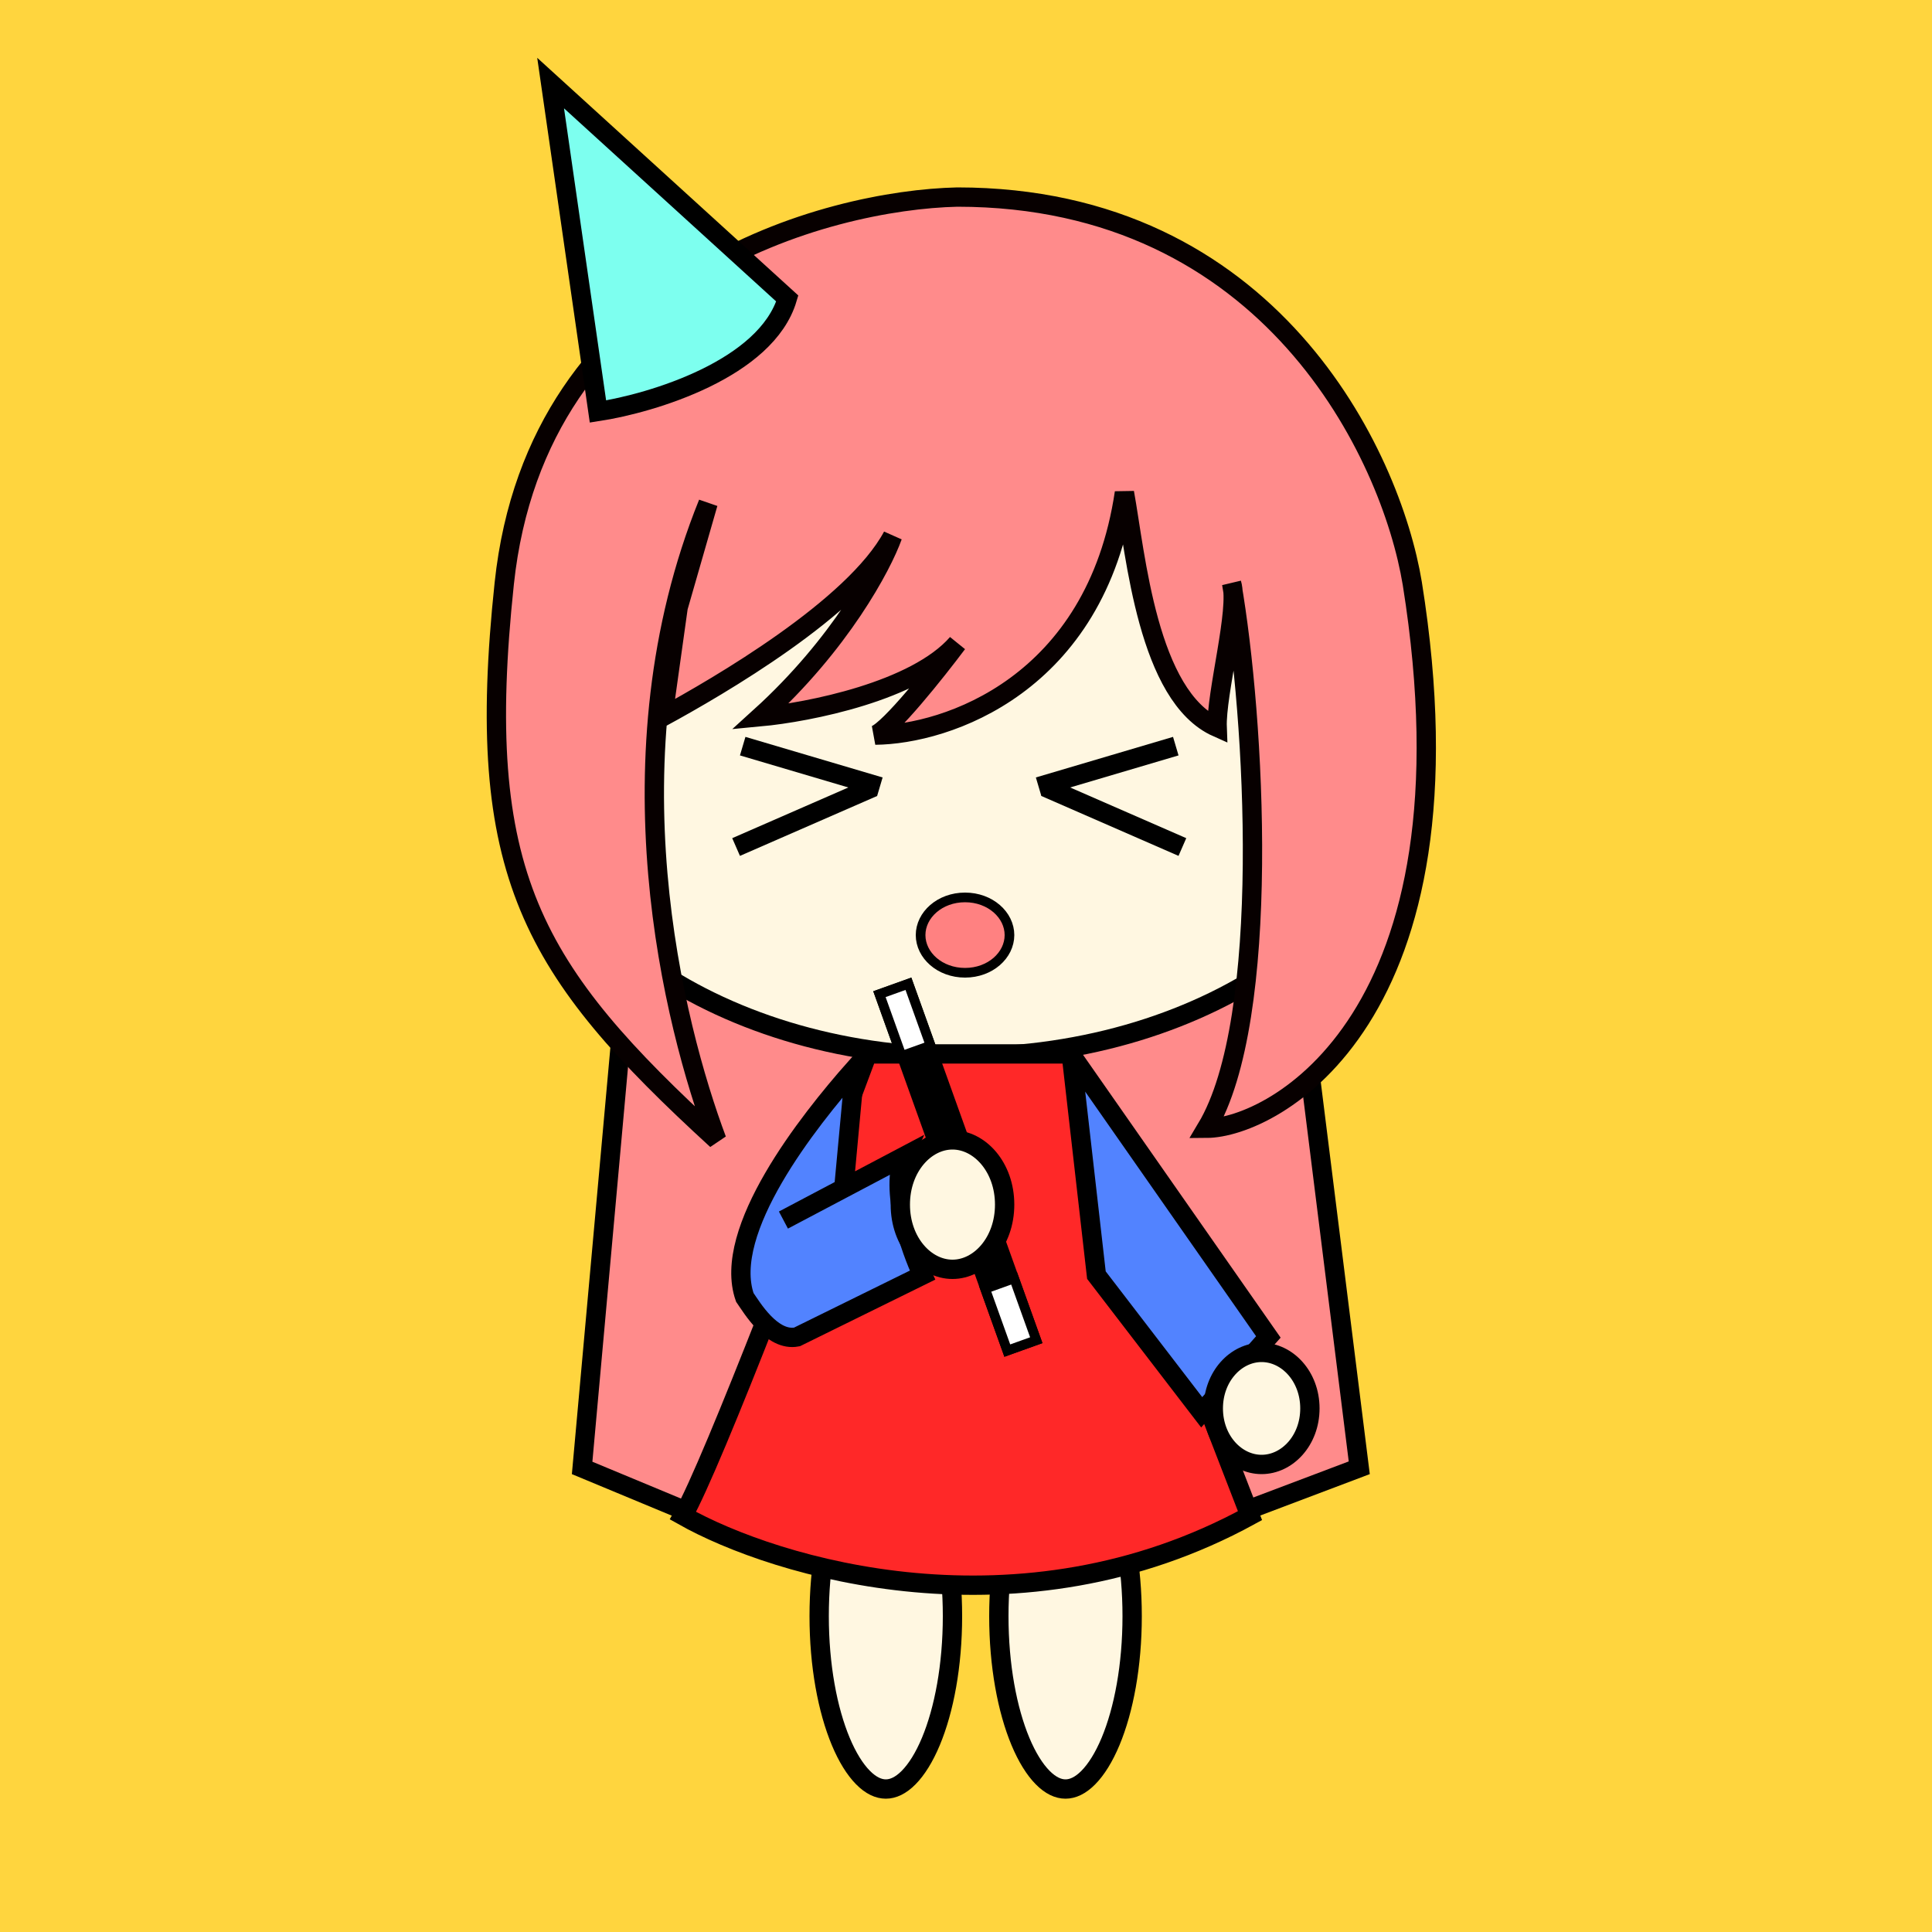
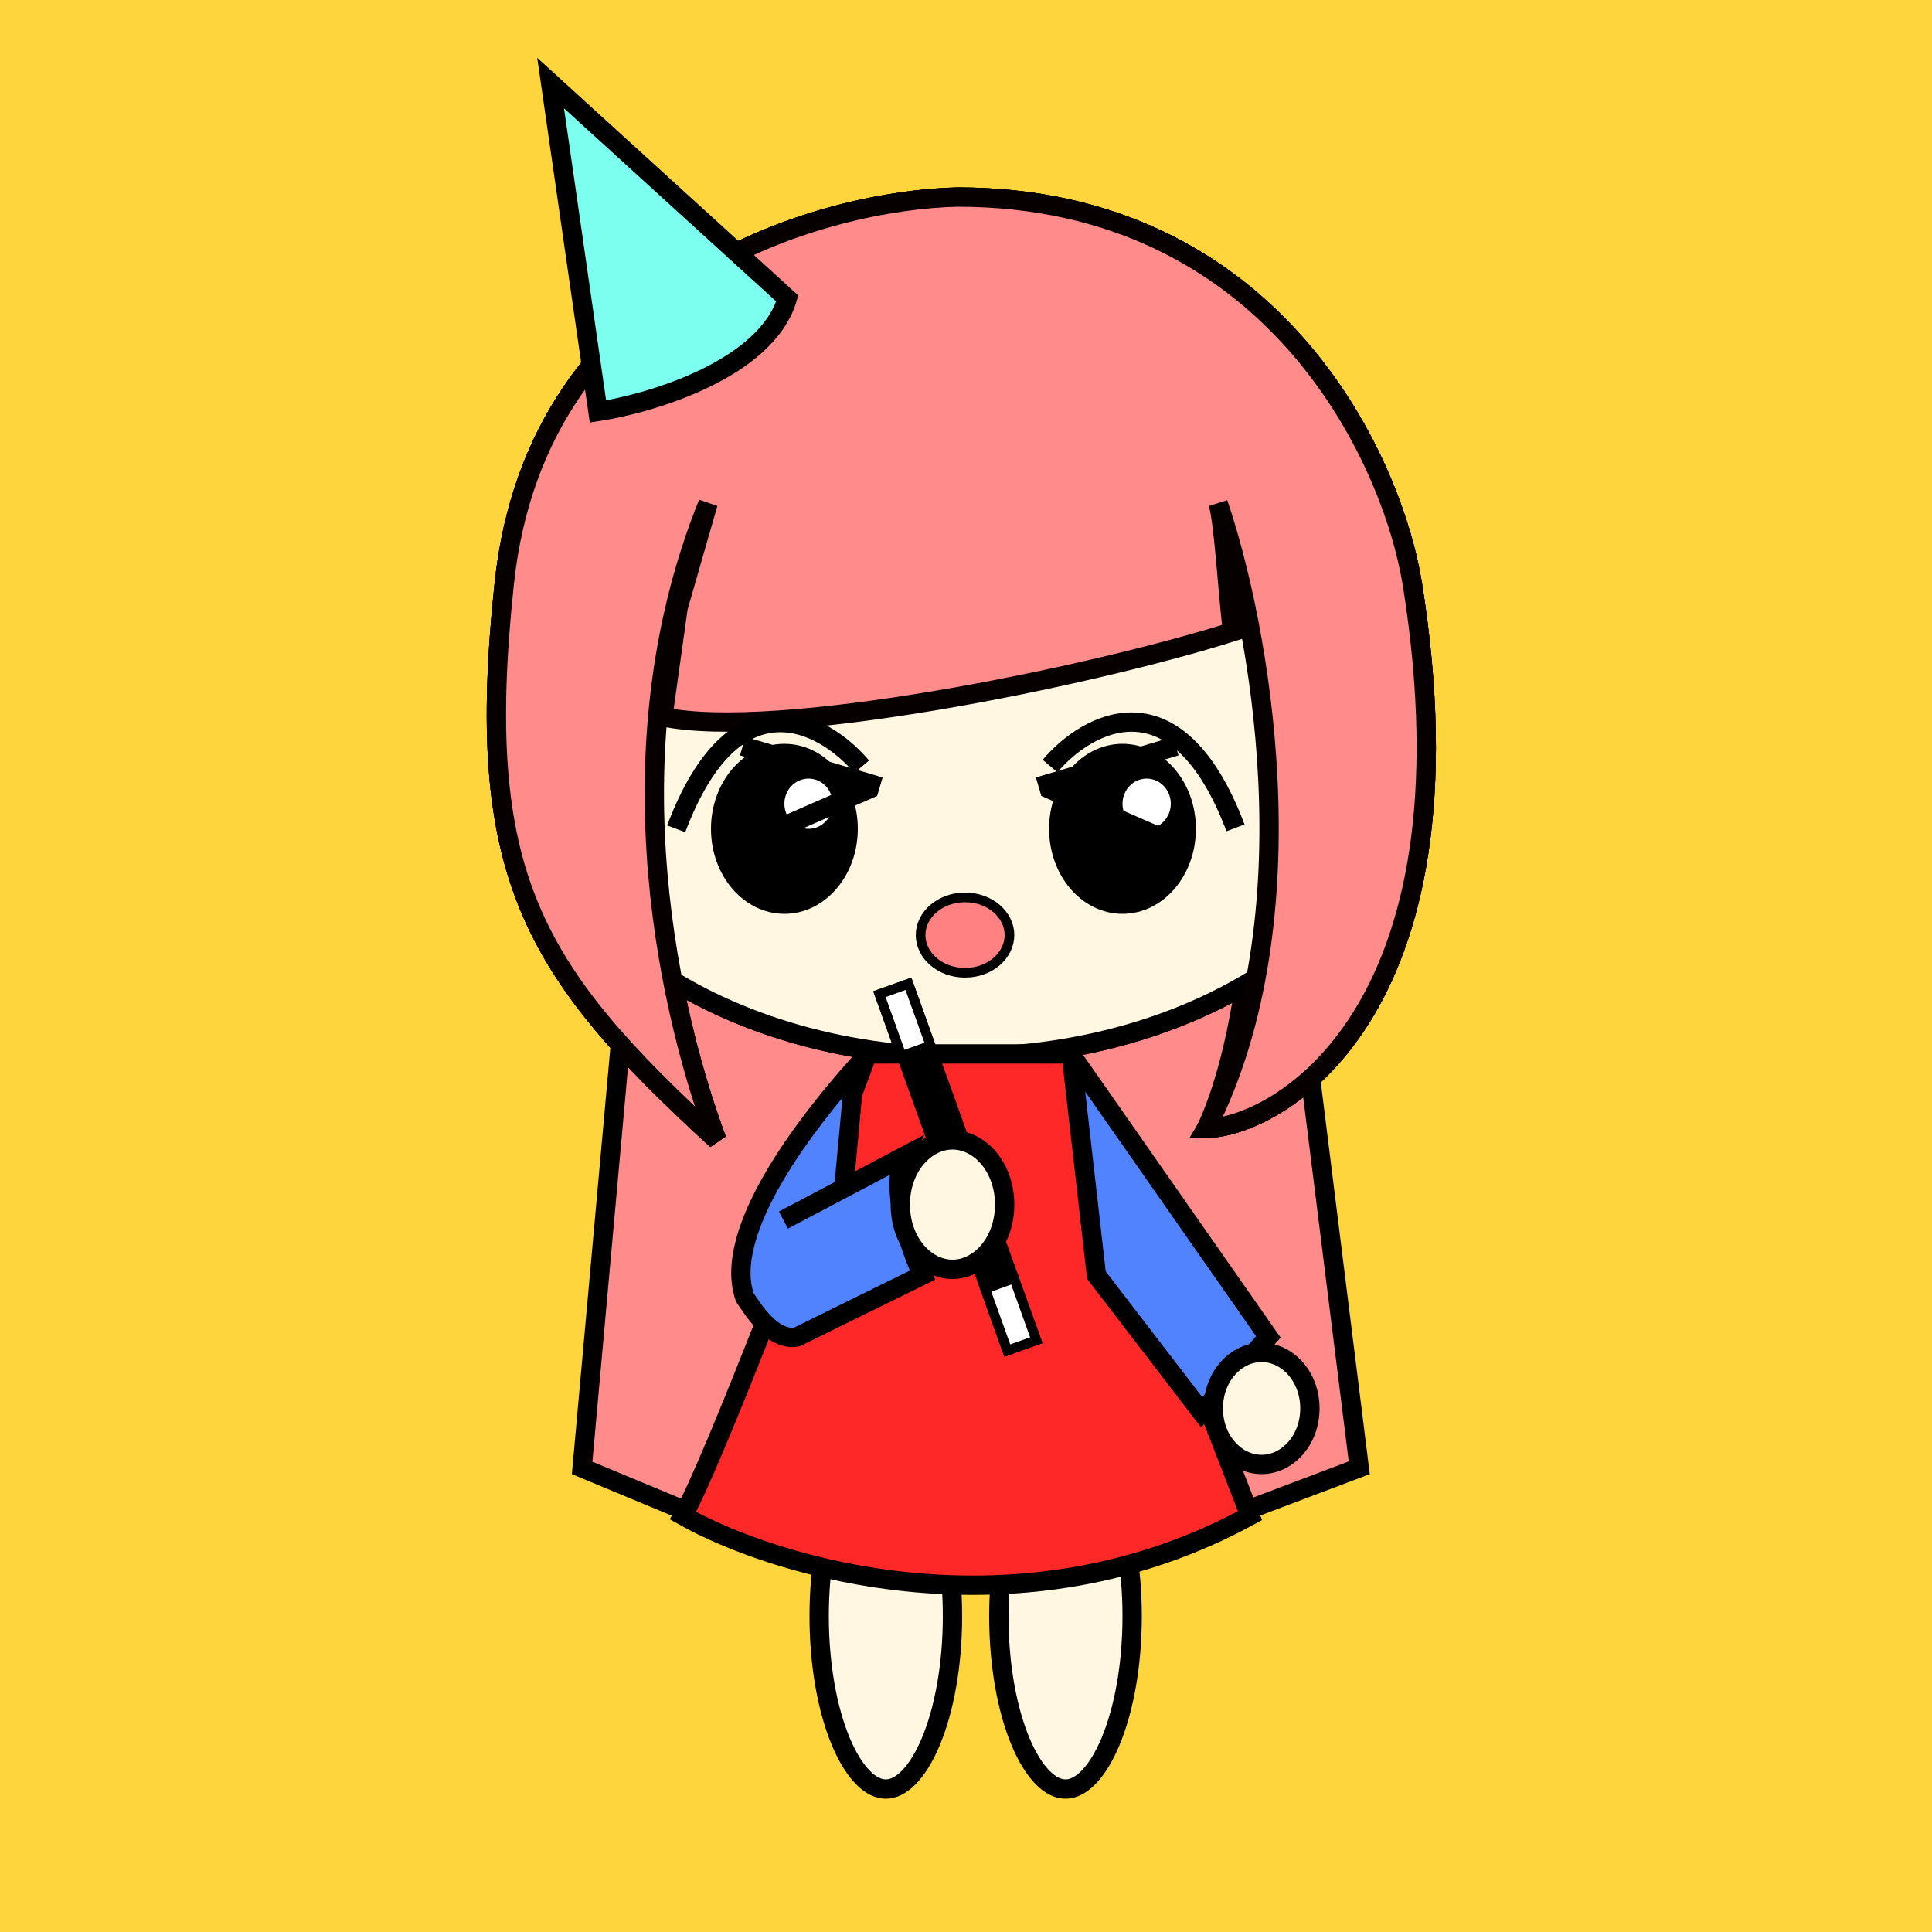
<svg xmlns="http://www.w3.org/2000/svg" width="1000" height="1000" viewBox="0 0 1000 1000" fill="none">
  <rect width="1000" height="1000" fill="#FFD53E" />
  <path d="M301.31 759.793L326.569 480H668.586L703.55 759.715L603.587 797.5H496.5H391.998L301.31 759.793Z" fill="#FF8B8B" stroke="black" stroke-width="10" />
  <path d="M730 381C730 426.209 704.612 467.59 662.659 497.861C620.712 528.126 562.513 547 498 547C433.487 547 375.288 528.126 333.341 497.861C291.388 467.59 266 426.209 266 381C266 335.791 291.388 294.41 333.341 264.139C375.288 233.874 433.487 215 498 215C562.513 215 620.712 233.874 662.659 264.139C704.612 294.41 730 335.791 730 381Z" fill="#FFF7E1" stroke="black" stroke-width="10" />
+   <path d="M261 302C278 142 429 103.5 495.5 102C657.5 102 720 235.333 731 302C767 527.2 658.833 583.833 624.5 584C655 516.5 650.5 403.5 650.5 371H343.075L351 314.388L366.5 260.5C313.3 392.1 348.833 530.667 371 590C275 502 245.009 452.5 261 302Z" fill="#FF8B8B" />
+   <path d="M630.5 260.5C633.667 271.333 642.548 296 645 314.388C648.282 339 650.5 345 650.5 371M650.5 371C650.5 403.5 655 516.5 624.5 584C658.833 583.833 767 527.2 731 302C720 235.333 657.5 102 495.5 102C429 103.5 278 142 261 302C245.009 452.5 275 502 371 590C348.833 530.667 313.3 392.1 366.5 260.5L351 314.388L343.075 371H650.5Z" stroke="black" stroke-width="10" />
  <path d="M261 302C278 142 429 103.5 495.5 102C657.5 102 720 235.333 731 302C767 527.2 658.833 583.833 624.5 584C657.837 528.308 649.835 377.057 638.199 306.137C639.466 322.674 629.392 360.534 630 376.5C594 360.5 587.833 287 582 255C567.2 354.6 489.833 380.167 453 380.5C460.6 377.7 484.5 347.667 495.5 333C473.9 357.8 418.5 368.667 393.5 371C434.961 333.4 456.442 293 462 277.5C442 314.7 371.741 355.333 343.075 371L351 314.388L366.5 260.5C313.3 392.1 348.833 530.667 371 590C275 502 245.009 452.5 261 302Z" fill="#FF8B8B" />
  <path d="M495.5 102C429 103.5 278 142 261 302C245.009 452.5 275 502 371 590C348.833 530.667 313.3 392.1 366.5 260.5L351 314.388L343.075 371C371.741 355.333 442 314.7 462 277.5C456.442 293 434.961 333.4 393.5 371C418.5 368.667 473.9 357.8 495.5 333C484.5 347.667 460.6 377.7 453 380.5C489.833 380.167 567.2 354.6 582 255C587.833 287 594 360.5 630 376.5C629.333 359 641.5 315.2 637.5 302C649.5 371 658.5 527.2 624.5 584C658.833 583.833 767 527.2 731 302C720 235.333 657.5 102 495.5 102Z" stroke="#070000" stroke-width="10" />
+   <path d="M730 381C730 426.209 704.612 467.59 662.659 497.861C620.712 528.126 562.513 547 498 547C433.487 547 375.288 528.126 333.341 497.861C291.388 467.59 266 426.209 266 381C266 335.791 291.388 294.41 333.341 264.139C375.288 233.874 433.487 215 498 215C562.513 215 620.712 233.874 662.659 264.139C704.612 294.41 730 335.791 730 381Z" fill="#FFF7E1" stroke="black" stroke-width="10" />
+   <path d="M261 302C278 142 429 103.5 495.5 102C657.5 102 720 235.333 731 302C767 527.2 658.833 583.833 624.5 584C680.1 474 651.667 322.5 630.5 260.5C633.667 271.333 635.548 308.612 638 327C561.716 351.037 401.534 383.4 343.075 371L351 314.388L366.5 260.5C313.3 392.1 348.833 530.667 371 590C275 502 245.009 452.5 261 302Z" fill="#FF8B8B" stroke="#070000" stroke-width="10" />
+   <ellipse cx="406" cy="429" rx="38" ry="44" fill="black" />
+   <ellipse cx="581" cy="429" rx="38" ry="44" fill="black" />
+   <ellipse cx="418.5" cy="416" rx="12.5" ry="13" fill="white" />
+   <ellipse cx="593.5" cy="416" rx="12.5" ry="13" fill="white" />
+   <path d="M543.5 396.5C562.833 373.667 609.1 348.1 639.5 428.5" stroke="black" stroke-width="10" />
+   <path d="M446 396.854C426.667 373.917 380.4 348.234 350 429" stroke="black" stroke-width="10" />
  <line x1="384.418" y1="386.205" x2="455.418" y2="407.205" stroke="black" stroke-width="10" />
  <line x1="380.999" y1="438.418" x2="451.999" y2="407.418" stroke="black" stroke-width="10" />
  <line y1="-5" x2="74.04" y2="-5" transform="matrix(-0.958934 0.283628 0.283628 0.958934 610 391)" stroke="black" stroke-width="10" />
  <line y1="-5" x2="77.473" y2="-5" transform="matrix(-0.916453 -0.400142 -0.400142 0.916453 610 443)" stroke="black" stroke-width="10" />
  <path d="M493 836.5C493 862.099 488.653 885.039 481.818 901.393C478.395 909.581 474.447 915.882 470.319 920.059C466.208 924.219 462.218 926 458.5 926C454.782 926 450.792 924.219 446.681 920.059C442.553 915.882 438.605 909.581 435.182 901.393C428.347 885.039 424 862.099 424 836.5C424 810.901 428.347 787.961 435.182 771.607C438.605 763.419 442.553 757.118 446.681 752.941C450.792 748.781 454.782 747 458.5 747C462.218 747 466.208 748.781 470.319 752.941C474.447 757.118 478.395 763.419 481.818 771.607C488.653 787.961 493 810.901 493 836.5Z" fill="#FFF7E1" stroke="black" stroke-width="10" />
  <path d="M586 836.5C586 862.099 581.653 885.039 574.818 901.393C571.395 909.581 567.447 915.882 563.319 920.059C559.208 924.219 555.218 926 551.5 926C547.782 926 543.792 924.219 539.681 920.059C535.553 915.882 531.605 909.581 528.182 901.393C521.347 885.039 517 862.099 517 836.5C517 810.901 521.347 787.961 528.182 771.607C531.605 763.419 535.553 757.118 539.681 752.941C543.792 748.781 547.782 747 551.5 747C555.218 747 559.208 748.781 563.319 752.941C567.447 757.118 571.395 763.419 574.818 771.607C581.653 787.961 586 810.901 586 836.5Z" fill="#FFF7E1" stroke="black" stroke-width="10" />
  <path d="M353.5 784.5C368.7 758.1 423.5 614.167 449 545.5H554.5L647 784.5C527.8 849.7 401.667 811.667 353.5 784.5Z" fill="#FF2828" stroke="black" stroke-width="10" />
  <path d="M385.5 671.5C373.5 637.1 418.167 580.5 442.5 553L436.75 615L468 598.5C460.4 615.7 471.167 646.667 477.5 660L412.5 692C399.5 694.5 389 676.5 385.5 671.5Z" fill="#5283FF" />
  <path d="M656.5 692L554.5 546L567.5 660L622 731L656.5 692Z" fill="#5283FF" />
  <path d="M405.5 631.5L436.75 615M436.75 615L468 598.5C460.4 615.7 471.167 646.667 477.5 660L412.5 692C399.5 694.5 389 676.5 385.5 671.5C373.5 637.1 418.167 580.5 442.5 553L436.75 615ZM554.5 546L656.5 692L622 731L567.5 660L554.5 546Z" stroke="black" stroke-width="10" />
  <path d="M522.5 484C522.5 494.436 512.562 503.5 499.5 503.5C486.438 503.5 476.5 494.436 476.5 484C476.5 473.564 486.438 464.5 499.5 464.5C512.562 464.5 522.5 473.564 522.5 484Z" fill="#FF8181" stroke="black" stroke-width="5" />
  <rect x="452" y="513.07" width="20.939" height="201" transform="rotate(-19.7339 452 513.07)" fill="black" />
  <rect x="455.197" y="514.579" width="15.939" height="34" transform="rotate(-19.7339 455.197 514.579)" fill="white" stroke="black" stroke-width="5" />
  <rect x="509.897" y="667.065" width="15.939" height="34" transform="rotate(-19.7339 509.897 667.065)" fill="white" stroke="black" stroke-width="5" />
  <path d="M309.5 213L285 43L407.5 154.5C396.7 190.9 337.667 208.667 309.5 213Z" fill="#7DFFEF" stroke="black" stroke-width="10" />
  <path d="M520 623.5C520 642.907 507.086 657 493 657C478.914 657 466 642.907 466 623.5C466 604.093 478.914 590 493 590C507.086 590 520 604.093 520 623.5Z" fill="#FFF7E1" stroke="black" stroke-width="10" />
  <path d="M678 729C678 745.623 666.237 758 653 758C639.763 758 628 745.623 628 729C628 712.377 639.763 700 653 700C666.237 700 678 712.377 678 729Z" fill="#FFF7E1" stroke="black" stroke-width="10" />
</svg>
